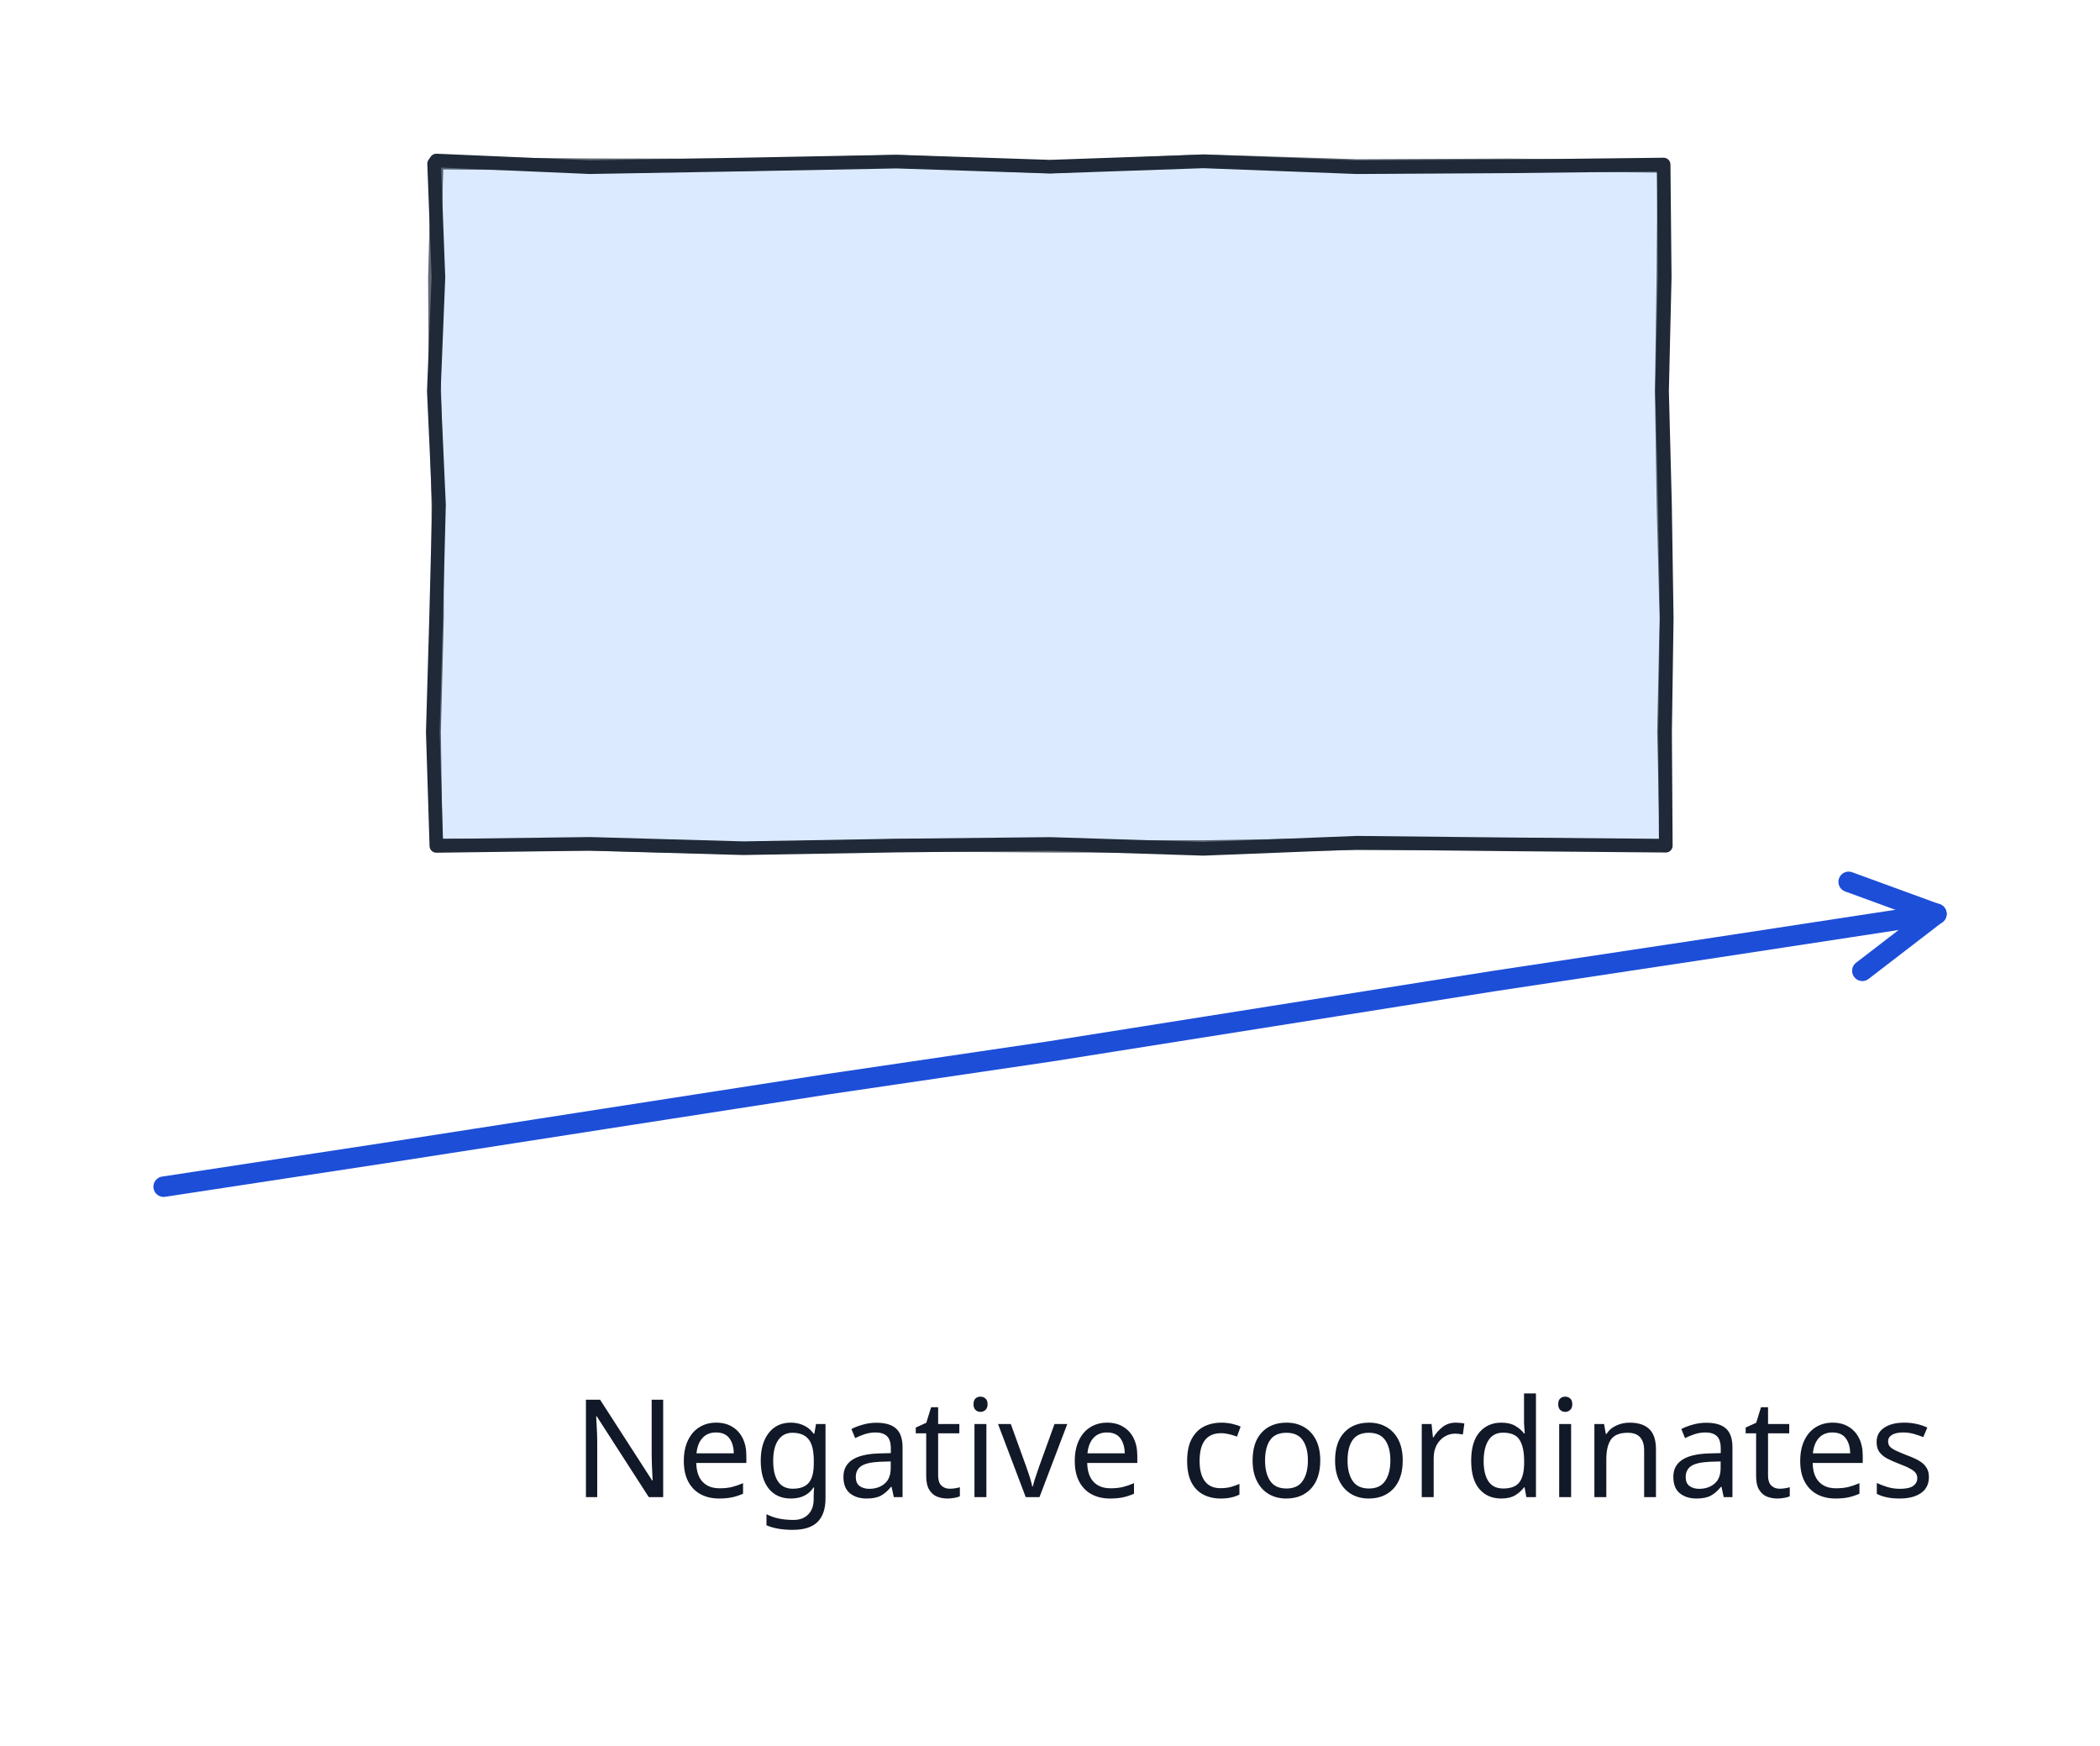
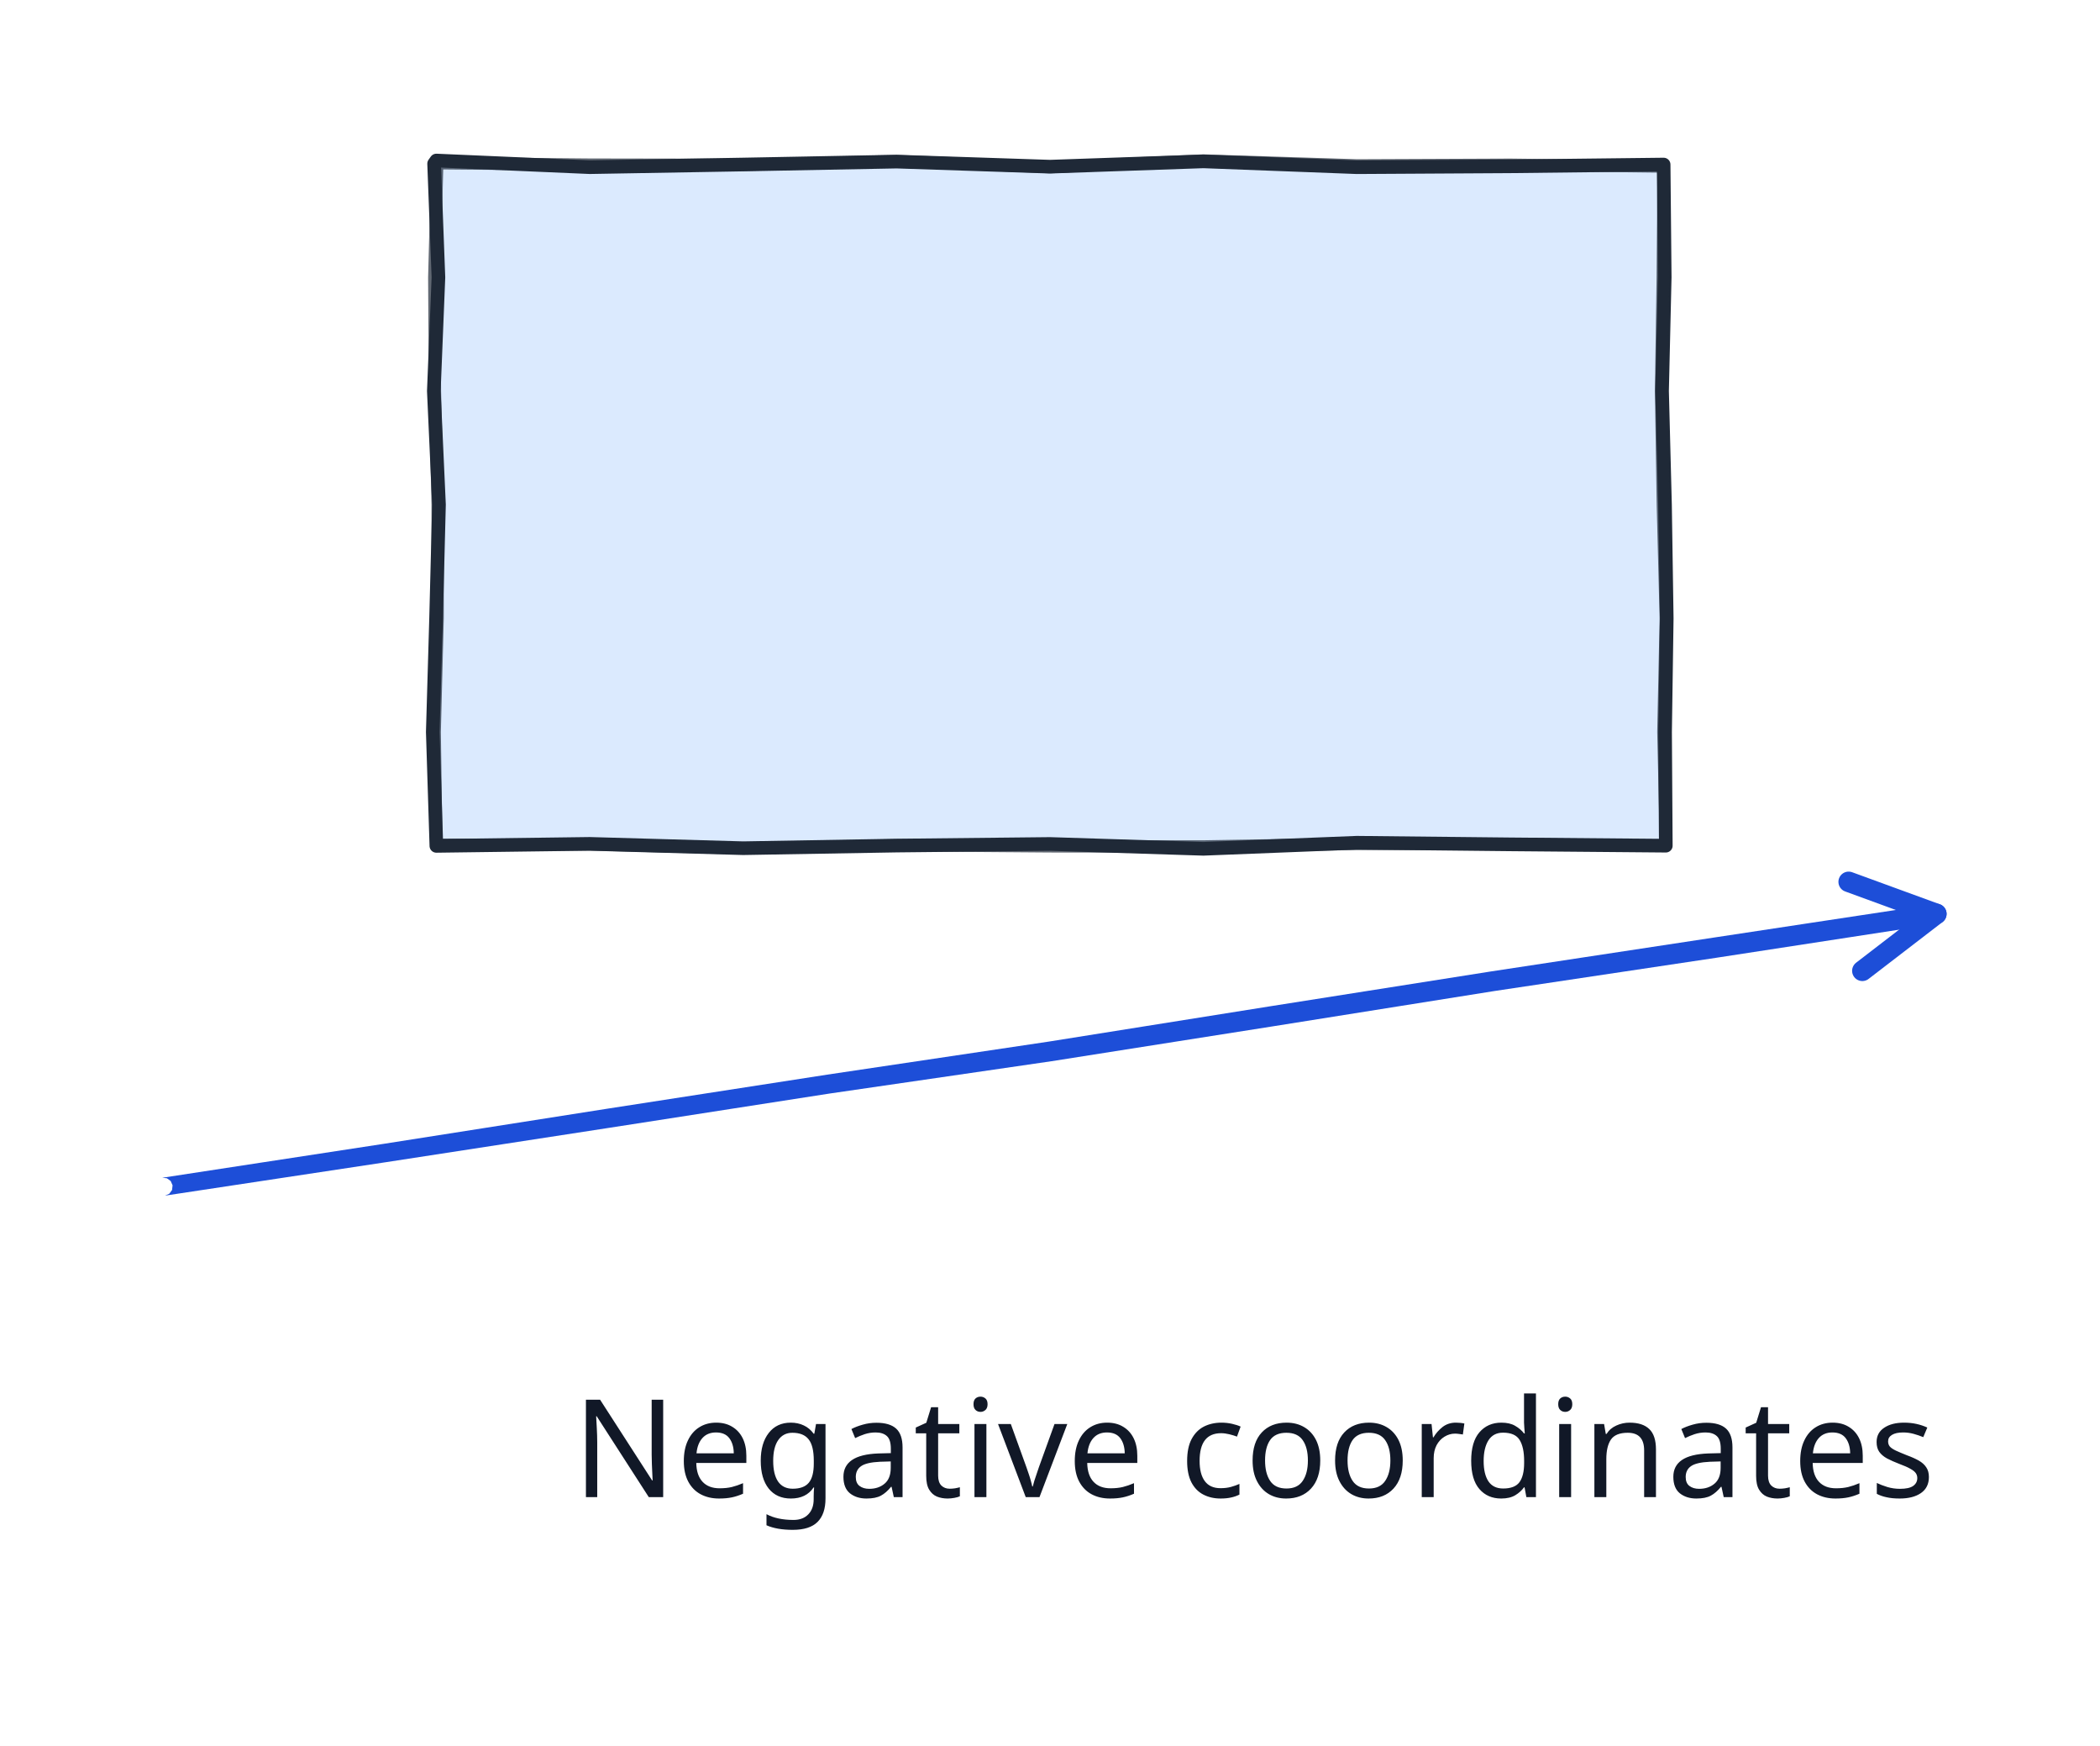
<svg xmlns="http://www.w3.org/2000/svg" version="1.1" width="308" height="256" viewBox="0 0 308 256">
  <rect x="0" y="0" width="308" height="256" fill="#ffffff" />
  <g>
    <path d="M 64 24 L 244 24 L 244 124 L 64 124 Z" fill="#dbeafe" opacity="1" stroke="none" />
    <path d="M 64 23.537 L 86.5 24.511 L 109 24.123 L 131.5 23.695 L 154 24.44 L 176.5 23.66 L 199 24.515 L 221.5 24.385 L 244 24.127 L 244.158 40.667 L 243.768 57.333 L 244.2 74 L 244.454 90.667 L 244.21 107.333 L 244.318 124 L 221.5 123.804 L 199 123.568 L 176.5 124.458 L 154 123.747 L 131.5 123.983 L 109 124.369 L 86.5 123.733 L 64 124.029 L 63.474 107.333 L 63.959 90.667 L 64.385 74 L 63.628 57.333 L 64.302 40.667 L 63.67 24 Z" fill="none" stroke="#1f2937" stroke-width="2" opacity="1" stroke-linejoin="round" />
    <path d="M 64 23.934 L 86.5 24.134 L 109 24.173 L 131.5 23.612 L 154 24.515 L 176.5 23.532 L 199 24.245 L 221.5 24.152 L 244 24.423 L 243.865 40.667 L 243.622 57.333 L 243.878 74 L 244.309 90.667 L 243.957 107.333 L 244.34 124 L 221.5 123.743 L 199 123.744 L 176.5 124.109 L 154 124.103 L 131.5 123.931 L 109 124.391 L 86.5 123.817 L 64 123.861 L 63.76 107.333 L 64.186 90.667 L 64.187 74 L 63.792 57.333 L 63.69 40.667 L 64.128 24 Z" fill="none" stroke="#1f2937" stroke-width="1.8" opacity="0.7" stroke-linejoin="round" />
  </g>
-   <path d="M 24 174 L 56.508 169.051 L 89 163.999 L 121.493 158.957 L 154.025 154.163 L 186.502 149.016 L 218.979 143.867 L 251.494 138.96 L 284 134" fill="none" stroke="#1d4ed8" stroke-width="3" opacity="1" stroke-linejoin="round" stroke-linecap="round" />
+   <path d="M 24.2 175.311 L 56.714 170.391 L 89.216 165.389 L 121.702 160.338 L 154.245 155.598 L 186.735 150.48 L 219.202 145.307 L 251.718 140.435 L 284.22 135.44 L 283.47 135.357 L 282.863 134.91 L 282.56 134.22 L 282.643 133.47 L 283.09 132.863 L 283.78 132.56 L 283.78 132.56 L 251.27 137.486 L 218.757 142.426 L 186.27 147.551 L 153.806 152.727 L 121.284 157.576 L 88.784 162.609 L 56.302 167.712 L 23.8 172.689 L 24.483 172.765 L 25.036 173.172 L 25.311 173.8 L 25.235 174.483 L 24.828 175.036 L 24.2 175.311 Z" fill="#1d4ed8" opacity="1" />
  <path d="M 284 134 L 273.143 142.348" fill="none" stroke="#1d4ed8" stroke-width="3" opacity="1" stroke-linejoin="round" stroke-linecap="round" />
  <path d="M 284 134 L 271.136 129.301" fill="none" stroke="#1d4ed8" stroke-width="3" opacity="1" stroke-linejoin="round" stroke-linecap="round" />
  <text x="84" y="204" font-family="Noto Sans JP, sans-serif" font-size="20" dominant-baseline="text-before-edge" fill="#111827" opacity="1">
    <tspan x="84" dy="0">Negative coordinates</tspan>
  </text>
</svg>
